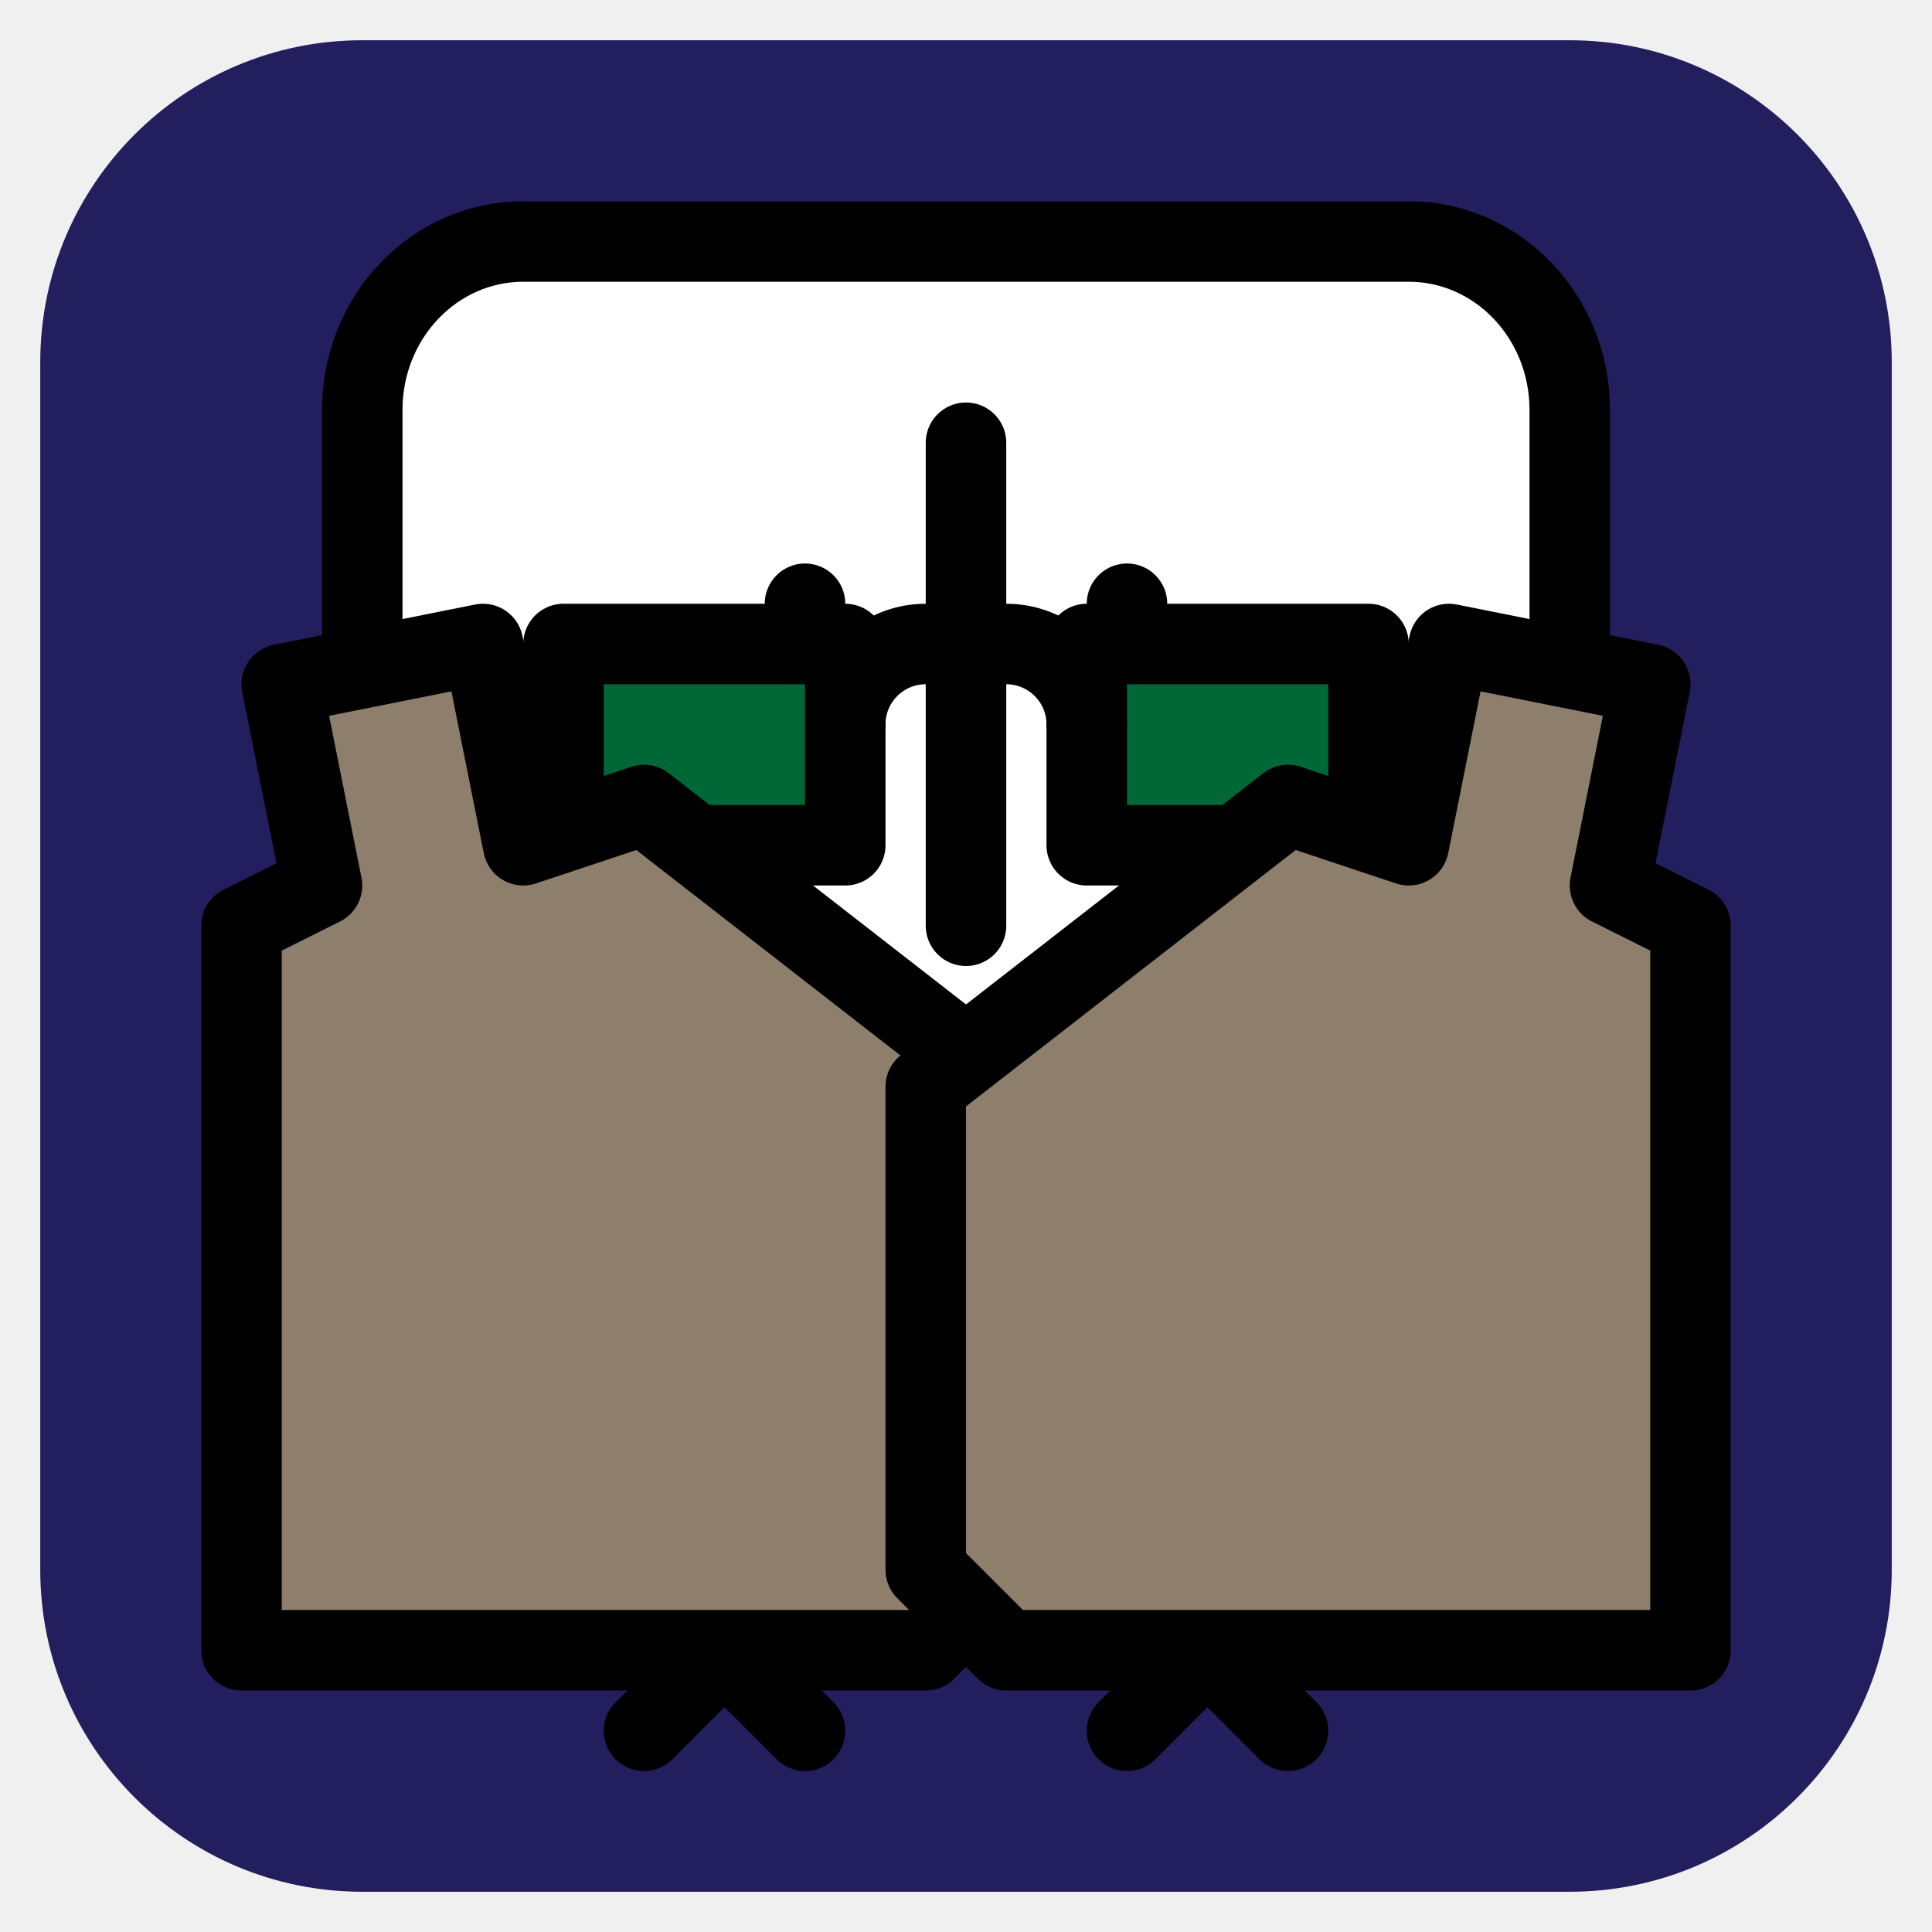
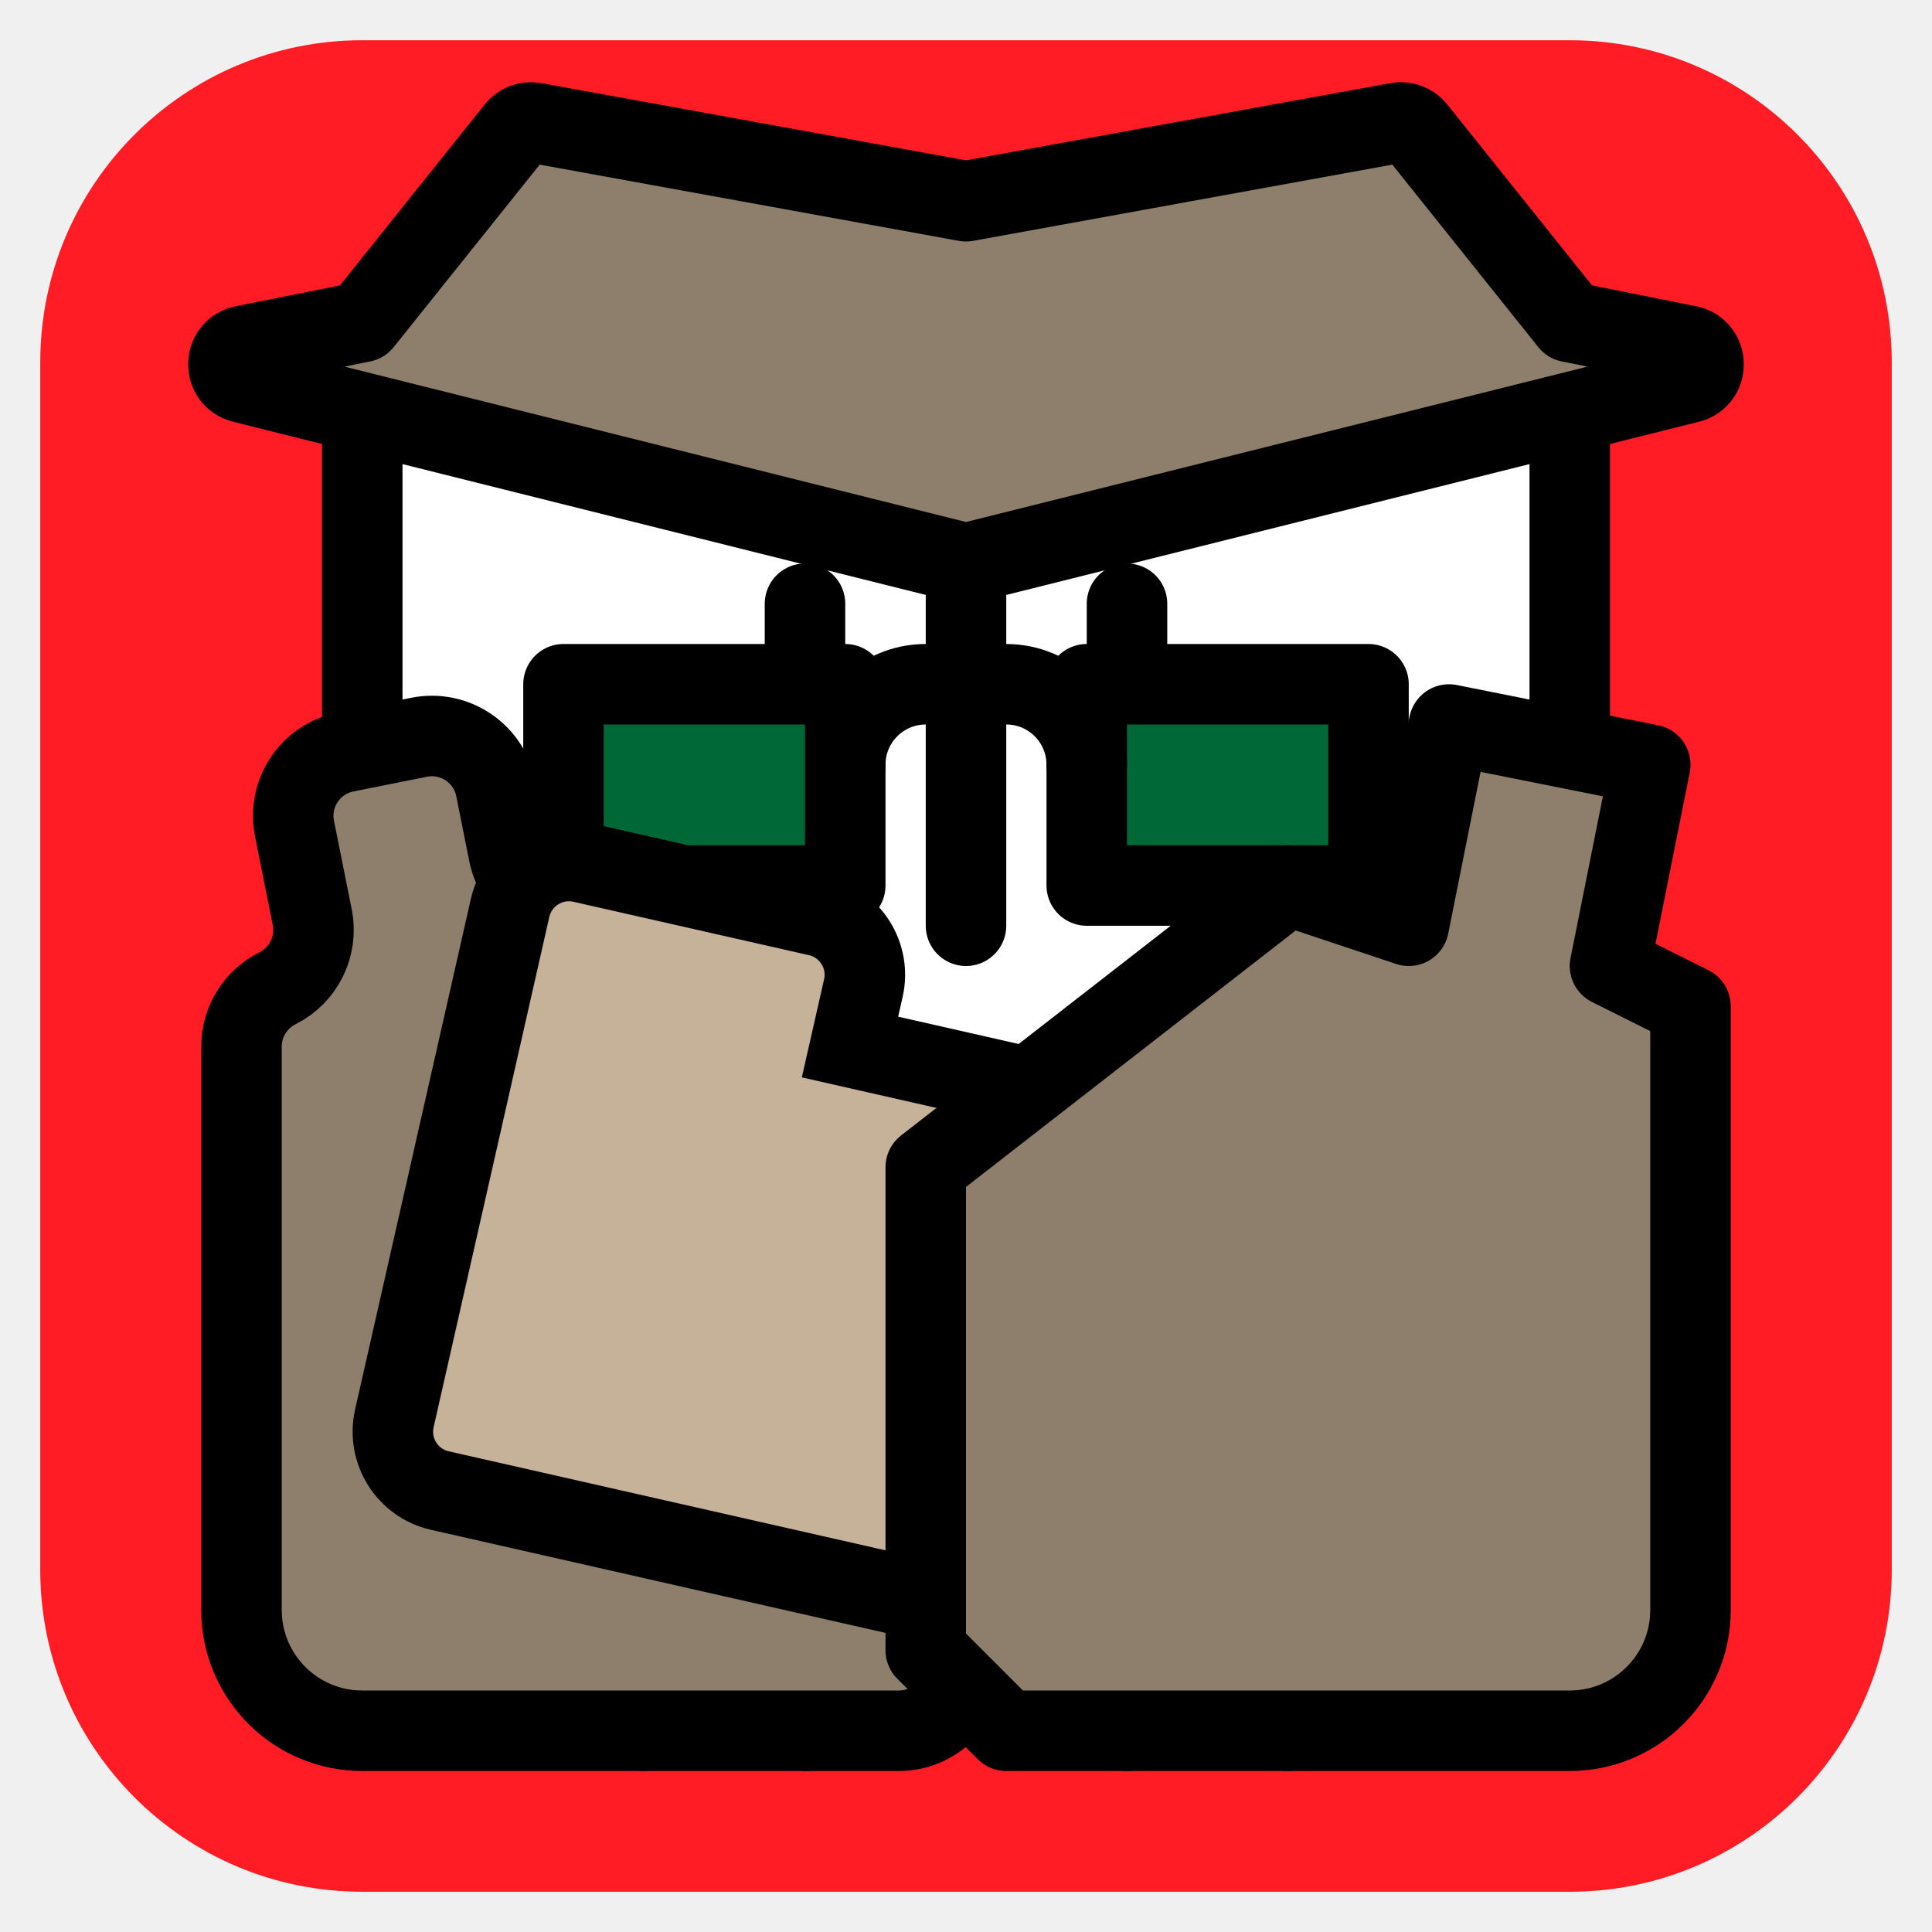
<svg xmlns="http://www.w3.org/2000/svg" x="0pt" y="0pt" width="48pt" height="48pt" viewBox="0 0 48 48">
  <g id="Layer_1">
    <g id="Layer_1-1">
      <g id="Layer_1_1">
        <g id="Group">
-           <path id="Path" style="fill:#231e5d;fill-opacity:1;fill-rule:evenodd;opacity:1;stroke:none;" d="M1,9 C1,4.582,4.582,1,9,1 C9,1,39,1,39,1 C43.418,1,47,4.582,47,9 C47,9,47,39,47,39 C47,43.418,43.418,47,39,47 C39,47,9,47,9,47 C4.582,47,1,43.418,1,39 C1,39,1,9,1,9 z" />
+           <path id="Path" style="fill:#ff1c24;fill-opacity:1;fill-rule:evenodd;opacity:1;stroke:none;" d="M1,9 C1,4.582,4.582,1,9,1 C9,1,39,1,39,1 C43.418,1,47,4.582,47,9 C47,9,47,39,47,39 C47,43.418,43.418,47,39,47 C39,47,9,47,9,47 C4.582,47,1,43.418,1,39 C1,39,1,9,1,9 z" />
          <g id="Group_1">
            <path id="Path_1" style="fill:#9e9e9e;fill-opacity:1;fill-rule:nonzero;opacity:1;stroke:#000000;stroke-linecap:round;stroke-linejoin:round;stroke-miterlimit:10;stroke-opacity:1;stroke-width:2;" d="M16,29 C16,29,10,31,10,35 C10,39,16,39,16,39" />
            <path id="Path_Copy" style="fill:#9e9e9e;fill-opacity:1;fill-rule:nonzero;opacity:1;stroke:#000000;stroke-linecap:round;stroke-linejoin:round;stroke-miterlimit:10;stroke-opacity:1;stroke-width:2;" d="M32,29 C32,29,38,31,38,35 C38,39,32,39,32,39" />
            <path id="Path_2" style="fill:#ffffff;fill-opacity:1;fill-rule:evenodd;opacity:1;stroke:#000000;stroke-linecap:round;stroke-linejoin:round;stroke-miterlimit:10;stroke-opacity:1;stroke-width:2;" d="M9,10.182 C9,7.872,10.791,6,13,6 C13,6,35,6,35,6 C37.209,6,39,7.872,39,10.182 C39,10.182,39,24.818,39,24.818 C39,27.128,37.209,29,35,29 C35,29,13,29,13,29 C10.791,29,9,27.128,9,24.818 C9,24.818,9,10.182,9,10.182 z" />
            <path id="Path_3" style="fill:#ffffff;fill-opacity:1;fill-rule:nonzero;opacity:1;stroke:#000000;stroke-linecap:round;stroke-linejoin:round;stroke-miterlimit:10;stroke-opacity:1;stroke-width:2;" d="M24,11 C24,11,24,23,24,23" />
            <path id="Path_4" style="fill:#ffffff;fill-opacity:1;fill-rule:nonzero;opacity:1;stroke:#000000;stroke-linecap:round;stroke-linejoin:round;stroke-miterlimit:10;stroke-opacity:1;stroke-width:2;" d="M28,15 C28,15,28,17,28,17" />
            <path id="Path_Copy_1" style="fill:#ffffff;fill-opacity:1;fill-rule:nonzero;opacity:1;stroke:#000000;stroke-linecap:round;stroke-linejoin:round;stroke-miterlimit:10;stroke-opacity:1;stroke-width:2;" d="M20,15 C20,15,20,17,20,17" />
            <path id="Path_5" style="fill:none;opacity:1;stroke:#000000;stroke-linecap:round;stroke-linejoin:round;stroke-miterlimit:10;stroke-opacity:1;stroke-width:2;" d="M32,43 C32,43,30,41,30,41 C30,41,28,43,28,43" />
            <path id="Path_Copy_2" style="fill:none;opacity:1;stroke:#000000;stroke-linecap:round;stroke-linejoin:round;stroke-miterlimit:10;stroke-opacity:1;stroke-width:2;" d="M20,43 C20,43,18,41,18,41 C18,41,16,43,16,43" />
            <path id="Path_6" style="fill:#e4e4e4;fill-opacity:1;fill-rule:evenodd;opacity:1;stroke:#000000;stroke-linecap:round;stroke-linejoin:round;stroke-miterlimit:10;stroke-opacity:1;stroke-width:2;" d="M16,29 C16,29,32,29,32,29 C32,29,32,39,32,39 C32,39,16,39,16,39 C16,39,16,29,16,29 z" />
          </g>
        </g>
      </g>
    </g>
-     <path id="Path-1" style="fill:#006736;fill-opacity:1;fill-rule:evenodd;opacity:1;stroke:#000000;stroke-linecap:round;stroke-linejoin:round;stroke-miterlimit:10;stroke-opacity:1;stroke-width:2;" d="M27,16 C27,16,34,16,34,16 C34,16,34,21,34,21 C34,21,27,21,27,21 C27,21,27,16,27,16 z" />
-     <path id="Path-2" style="fill:none;opacity:1;stroke:#000000;stroke-linecap:round;stroke-linejoin:round;stroke-miterlimit:10;stroke-opacity:1;stroke-width:2;" d="M21,18 C21,18,21,18,21,18 C21,16.895,21.895,16,23,16 C23,16,25,16,25,16 C26.105,16,27,16.895,27,18 C27,18,27,18,27,18" />
-     <path id="Path_Copy-1" style="fill:#006736;fill-opacity:1;fill-rule:evenodd;opacity:1;stroke:#000000;stroke-linecap:round;stroke-linejoin:round;stroke-miterlimit:10;stroke-opacity:1;stroke-width:2;" d="M14,16 C14,16,21,16,21,16 C21,16,21,21,21,21 C21,21,14,21,14,21 C14,21,14,16,14,16 z" />
-     <path id="Path_Copy-2" style="fill:#8e7f6d;fill-opacity:1;fill-rule:nonzero;opacity:1;stroke:#000000;stroke-linecap:round;stroke-linejoin:round;stroke-miterlimit:10;stroke-opacity:1;stroke-width:2;" d="M7,17 C7,17,12,16,12,16 C12,16,13,21,13,21 C13,21,16,20,16,20 C16,20,25,27,25,27 C25,27,25,39,25,39 C25,39,23,41,23,41 C23,41,6,41,6,41 C6,41,6,23,6,23 C6,23,8,22,8,22 C8,22,7,17,7,17 z" />
-     <path id="Path-3" style="fill:#8e7f6d;fill-opacity:1;fill-rule:nonzero;opacity:1;stroke:#000000;stroke-linecap:round;stroke-linejoin:round;stroke-miterlimit:10;stroke-opacity:1;stroke-width:2;" d="M41,17 C41,17,36,16,36,16 C36,16,35,21,35,21 C35,21,32,20,32,20 C32,20,23,27,23,27 C23,27,23,39,23,39 C23,39,25,41,25,41 C25,41,42,41,42,41 C42,41,42,23,42,23 C42,23,40,22,40,22 C40,22,41,17,41,17 z" />
+     <path id="Path-1" style="fill:#006736;fill-opacity:1;fill-rule:evenodd;opacity:1;stroke:#000000;stroke-linecap:round;stroke-linejoin:round;stroke-miterlimit:10;stroke-opacity:1;stroke-width:2;" d="M27,17 C27,17,34,17,34,17 C34,17,34,22,34,22 C34,22,27,22,27,22 C27,22,27,17,27,17 z" />
+     <path id="Path-2" style="fill:none;opacity:1;stroke:#000000;stroke-linecap:round;stroke-linejoin:round;stroke-miterlimit:10;stroke-opacity:1;stroke-width:2;" d="M21,19 C21,19,21,19,21,19 C21,17.895,21.895,17,23,17 C23,17,25,17,25,17 C26.105,17,27,17.895,27,19 C27,19,27,19,27,19" />
+     <path id="Path_Copy-1" style="fill:#006736;fill-opacity:1;fill-rule:evenodd;opacity:1;stroke:#000000;stroke-linecap:round;stroke-linejoin:round;stroke-miterlimit:10;stroke-opacity:1;stroke-width:2;" d="M14,17 C14,17,21,17,21,17 C21,17,21,22,21,22 C21,22,14,22,14,22 C14,22,14,17,14,17 z" />
+     <path id="Path_Copy-2" style="fill:#8e7f6d;fill-opacity:1;fill-rule:nonzero;opacity:1;stroke:#000000;stroke-linecap:round;stroke-linejoin:round;stroke-miterlimit:10;stroke-opacity:1;stroke-width:2;" d="M7.317,20.587 C7.142,19.71,7.71,18.858,8.587,18.683 C8.587,18.683,10.413,18.317,10.413,18.317 C11.29,18.142,12.142,18.71,12.317,19.587 C12.317,19.587,12.64,21.203,12.64,21.203 C12.831,22.157,13.816,22.728,14.739,22.42 C14.739,22.42,15.178,22.274,15.178,22.274 C15.692,22.103,16.256,22.2,16.684,22.532 C16.684,22.532,24.375,28.514,24.375,28.514 C24.77,28.821,25,29.292,25,29.791 C25,29.791,25,40.33,25,40.33 C25,40.759,24.829,41.17,24.526,41.474 C24.526,41.474,23.474,42.526,23.474,42.526 C23.171,42.83,22.759,43,22.33,43 C22.33,43,9,43,9,43 C7.343,43,6,41.657,6,40 C6,40,6,26,6,26 C6,25.387,6.346,24.827,6.895,24.553 C6.895,24.553,6.895,24.553,6.895,24.553 C7.547,24.226,7.901,23.504,7.758,22.788 C7.758,22.788,7.317,20.587,7.317,20.587 z" />
+     <path id="Compound_Group" style="fill:#c6b199;fill-opacity:1;fill-rule:evenodd;opacity:1;stroke:#000000;stroke-linecap:butt;stroke-linejoin:miter;stroke-miterlimit:10;stroke-opacity:1;stroke-width:2;" d="M21.118,26.013 C21.118,26.013,29.408,27.893,29.408,27.893 C30.215,28.076,30.722,28.879,30.539,29.687 C30.539,29.687,28.328,39.44,28.328,39.44 C28.144,40.248,27.341,40.754,26.533,40.571 C26.533,40.571,10.929,37.033,10.929,37.033 C10.121,36.85,9.615,36.046,9.798,35.238 C9.798,35.238,12.23,24.511,12.23,24.511 C12.23,24.511,12.672,22.56,12.672,22.56 C12.856,21.752,13.659,21.246,14.467,21.429 C14.467,21.429,20.319,22.756,20.319,22.756 C21.126,22.939,21.633,23.742,21.45,24.55 C21.45,24.55,21.118,26.013,21.118,26.013 z" />
+     <path id="Path-3" style="fill:#8e7f6d;fill-opacity:1;fill-rule:nonzero;opacity:1;stroke:#000000;stroke-linecap:round;stroke-linejoin:round;stroke-miterlimit:10;stroke-opacity:1;stroke-width:2;" d="M41,19 C41,19,36,18,36,18 C36,18,35,23,35,23 C35,23,32,22,32,22 C32,22,23,29,23,29 C23,29,23,41,23,41 C23,41,25,43,25,43 C25,43,39,43,39,43 C40.657,43,42,41.657,42,40 C42,40,42,25,42,25 C42,25,40,24,40,24 C40,24,41,19,41,19 z" />
+     <path id="Path-4" style="fill:#8e7f6d;fill-opacity:1;fill-rule:nonzero;opacity:1;stroke:#000000;stroke-linecap:round;stroke-linejoin:round;stroke-miterlimit:10;stroke-opacity:1;stroke-width:2;" d="M13.277,3.05 C13.106,3.019,12.933,3.084,12.824,3.22 C12.824,3.22,9,8,9,8 C9,8,6.055,8.589,6.055,8.589 C5.562,8.688,5.545,9.386,6.033,9.508 C6.033,9.508,24,14,24,14 C24,14,41.967,9.508,41.967,9.508 C42.455,9.386,42.438,8.688,41.945,8.589 C41.945,8.589,39,8,39,8 C39,8,35.176,3.22,35.176,3.22 C35.067,3.084,34.894,3.019,34.723,3.05 C34.723,3.05,24,5,24,5 C24,5,13.277,3.05,13.277,3.05 z" />
  </g>
</svg>
